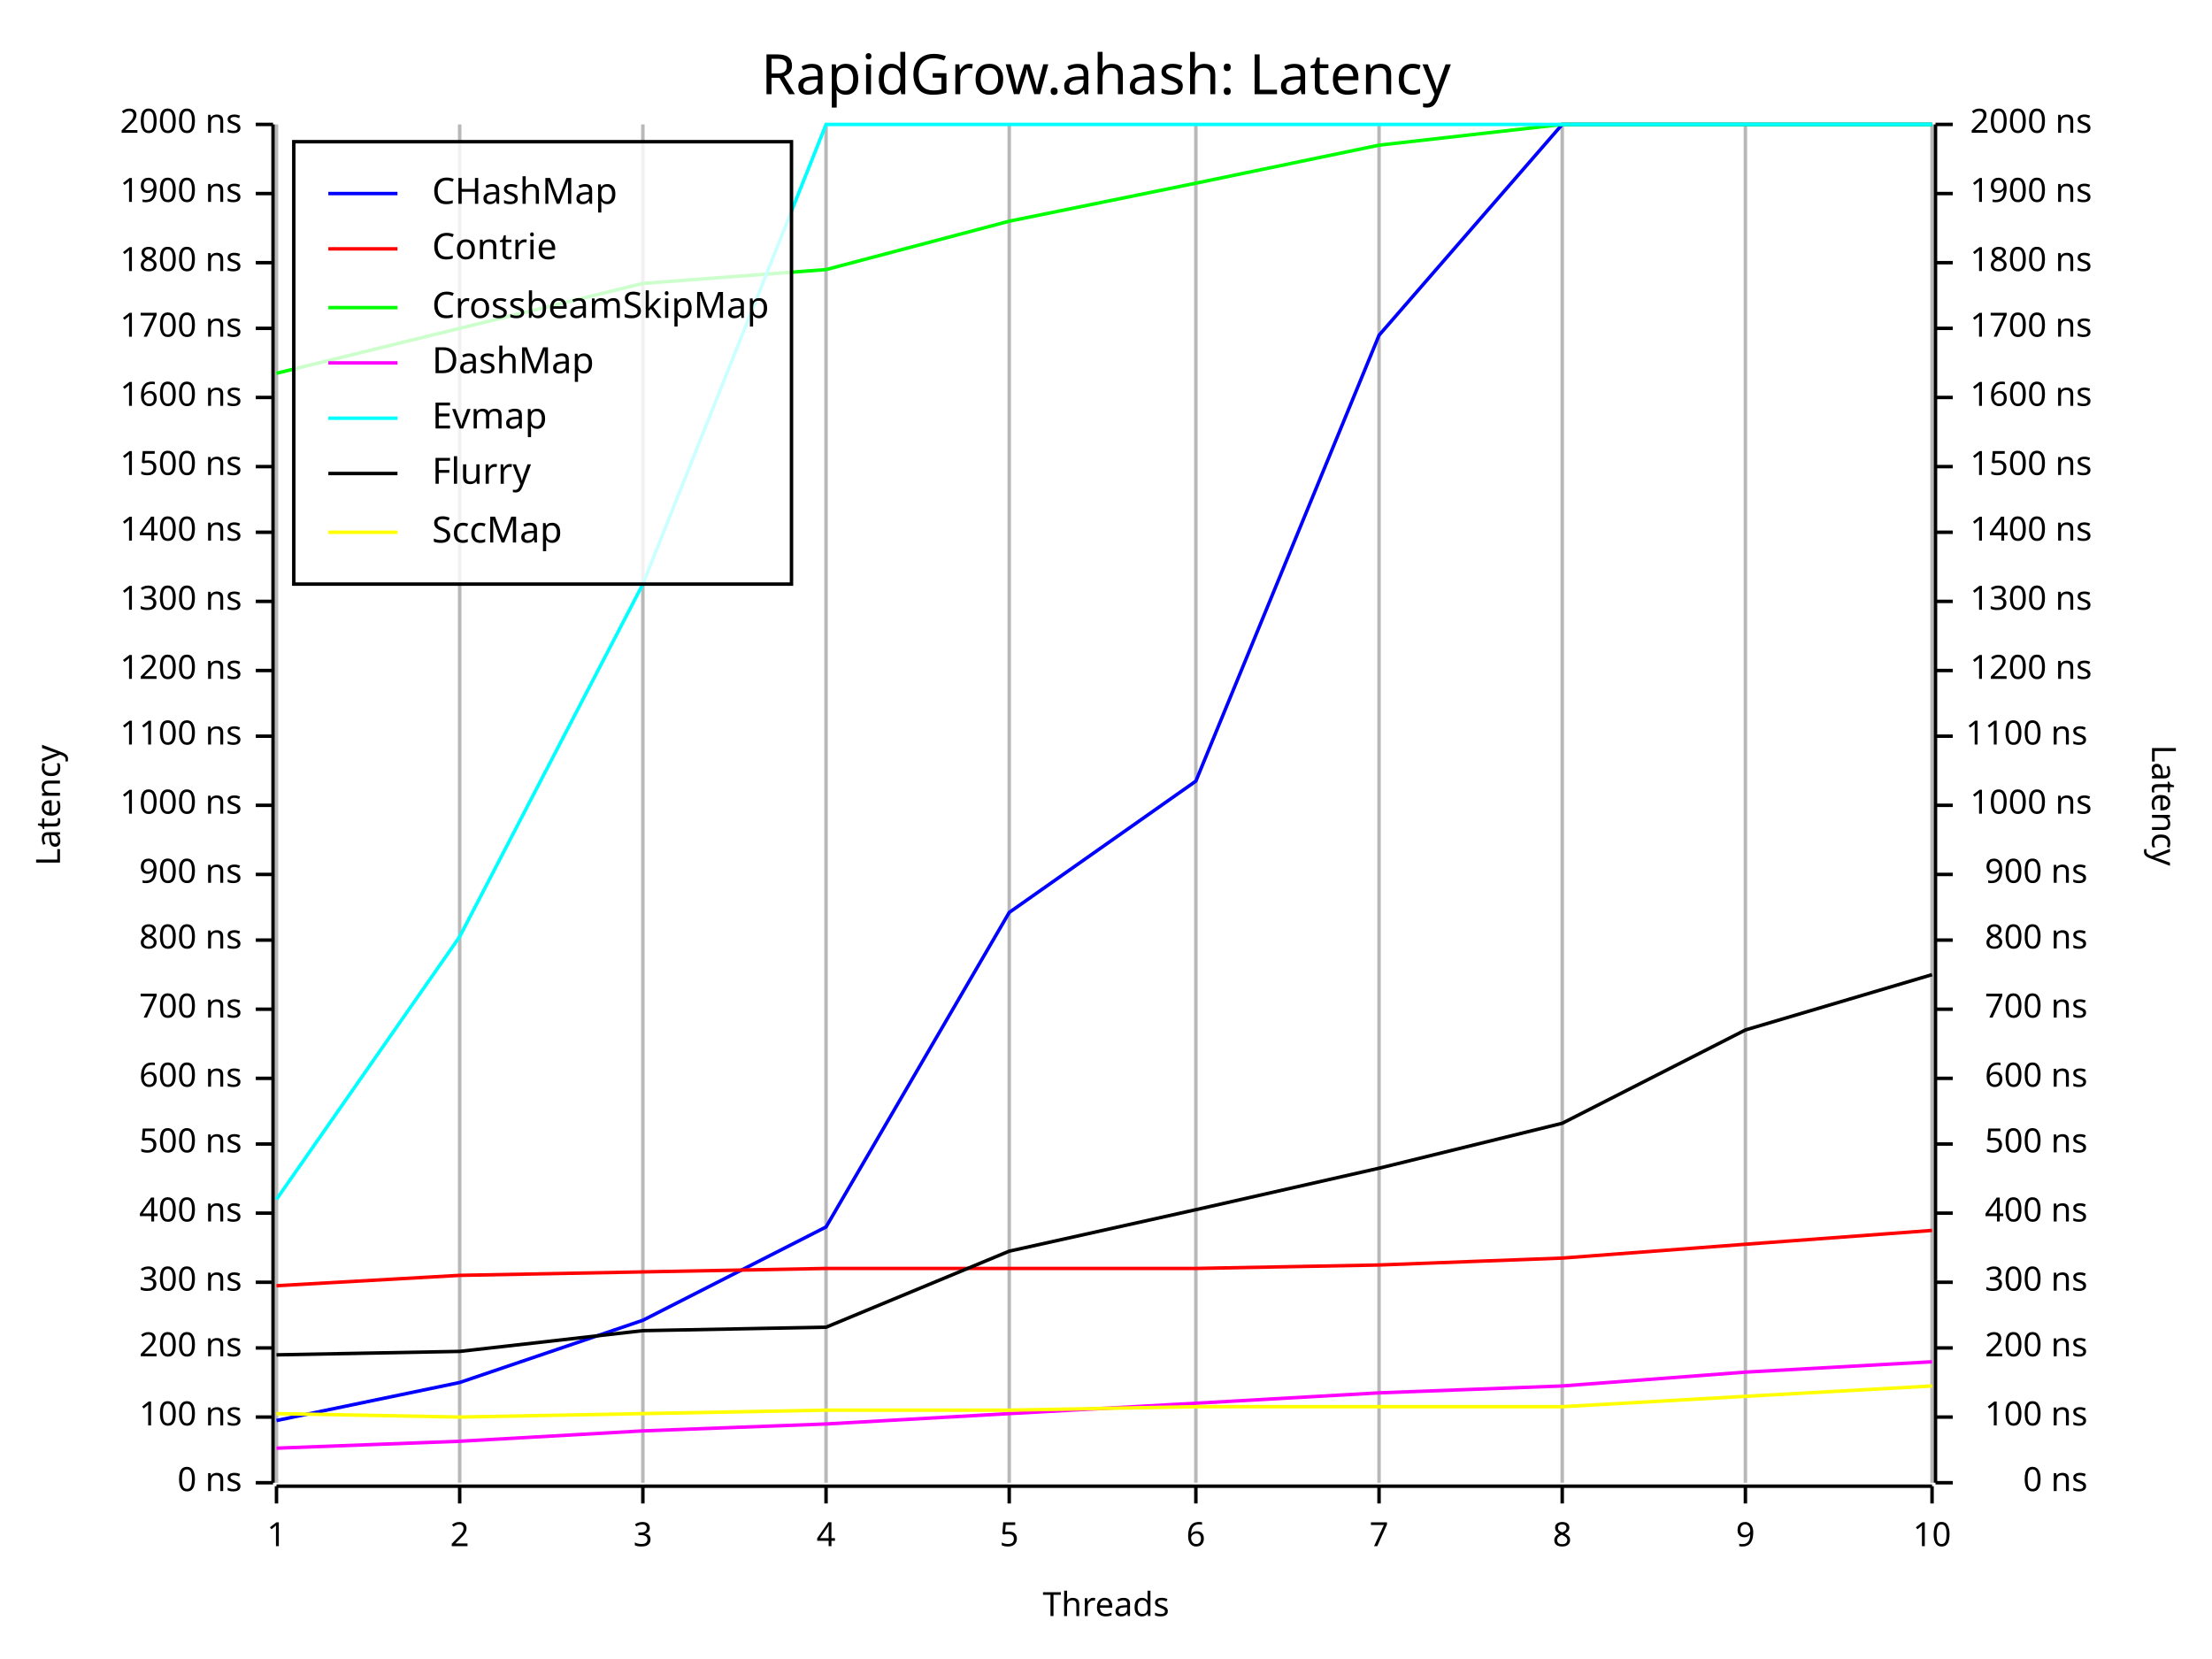
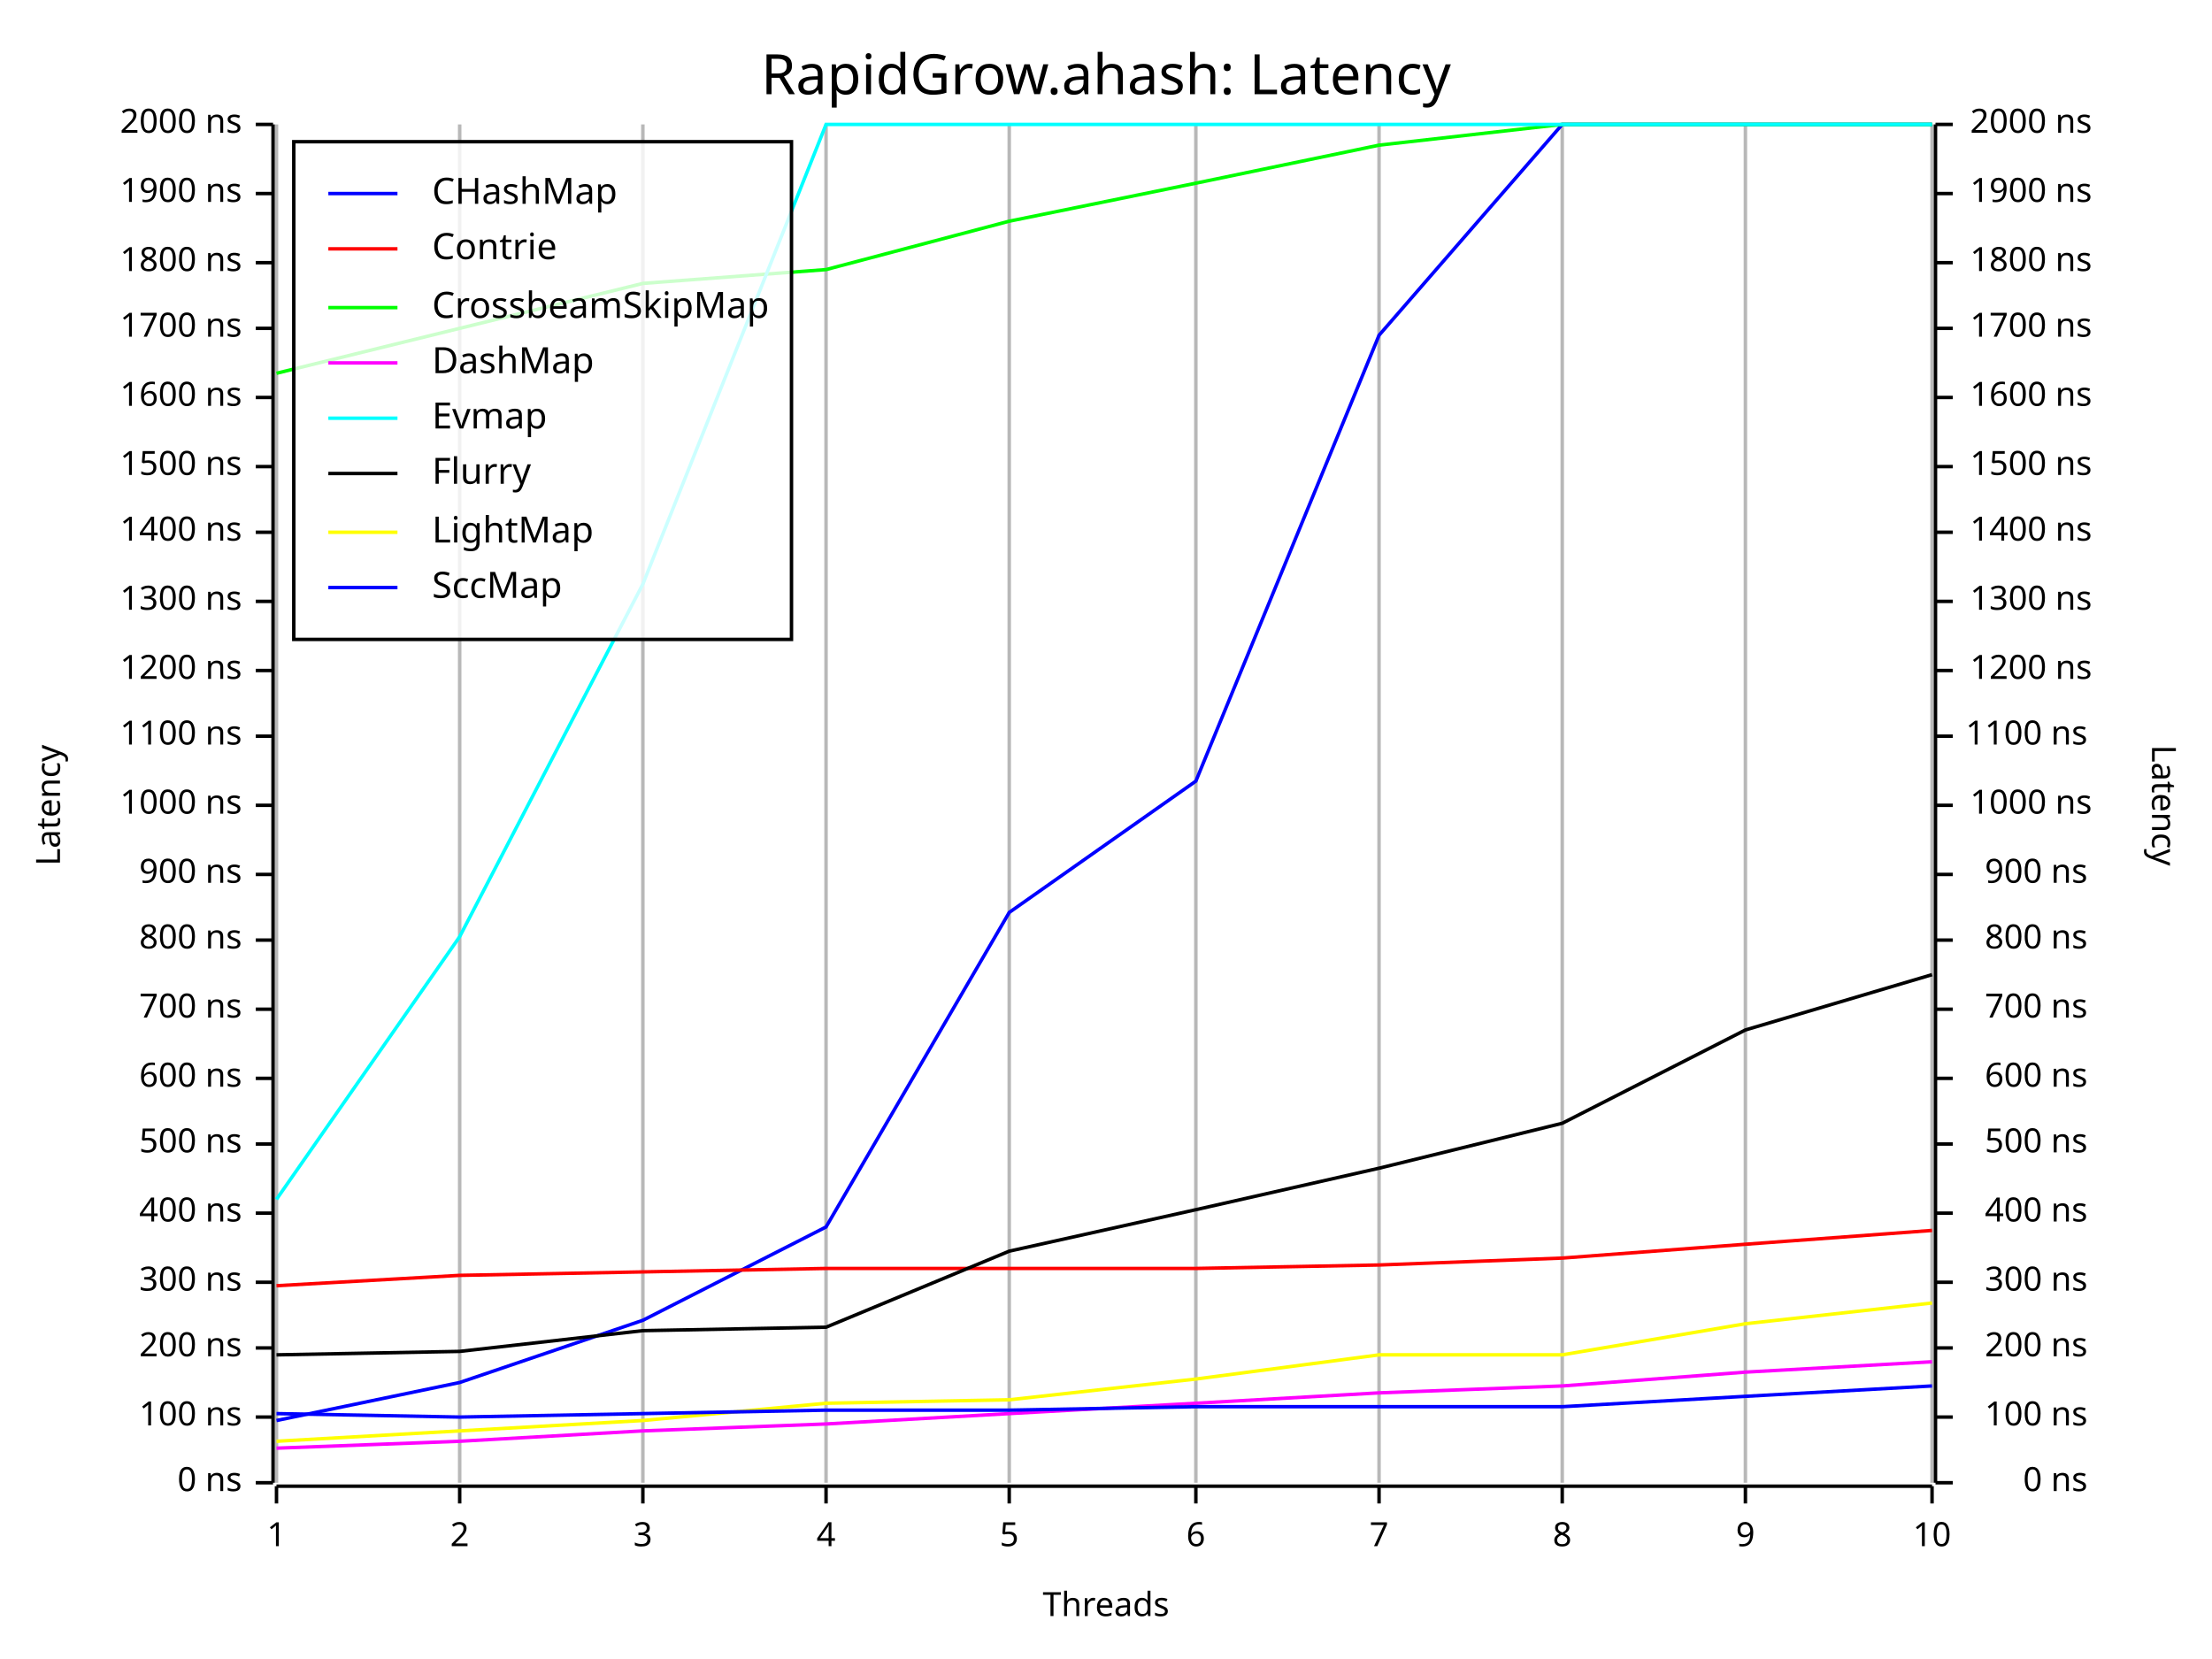
<svg xmlns="http://www.w3.org/2000/svg" width="640" height="480" viewBox="0 0 640 480">
  <rect x="0" y="0" width="640" height="480" opacity="1" fill="#FFFFFF" stroke="none" />
  <text x="320" y="15" dy="0.76em" text-anchor="middle" font-family="Fira Code" font-size="16.129" opacity="1" fill="#000000">
RapidGrow.ahash: Latency
</text>
  <line opacity="0.1" stroke="#000000" stroke-width="1" x1="80" y1="429" x2="80" y2="36" />
  <line opacity="0.1" stroke="#000000" stroke-width="1" x1="133" y1="429" x2="133" y2="36" />
  <line opacity="0.1" stroke="#000000" stroke-width="1" x1="186" y1="429" x2="186" y2="36" />
  <line opacity="0.1" stroke="#000000" stroke-width="1" x1="239" y1="429" x2="239" y2="36" />
  <line opacity="0.1" stroke="#000000" stroke-width="1" x1="292" y1="429" x2="292" y2="36" />
  <line opacity="0.1" stroke="#000000" stroke-width="1" x1="346" y1="429" x2="346" y2="36" />
  <line opacity="0.1" stroke="#000000" stroke-width="1" x1="399" y1="429" x2="399" y2="36" />
  <line opacity="0.1" stroke="#000000" stroke-width="1" x1="452" y1="429" x2="452" y2="36" />
  <line opacity="0.1" stroke="#000000" stroke-width="1" x1="505" y1="429" x2="505" y2="36" />
  <line opacity="0.1" stroke="#000000" stroke-width="1" x1="559" y1="429" x2="559" y2="36" />
  <text x="10" y="233" dy="0.76em" text-anchor="middle" font-family="sans-serif" font-size="9.677" opacity="1" fill="#000000" transform="rotate(270, 10, 233)">
Latency
</text>
  <text x="320" y="470" dy="-0.5ex" text-anchor="middle" font-family="sans-serif" font-size="9.677" opacity="1" fill="#000000">
Threads
</text>
  <text x="630" y="233" dy="0.76em" text-anchor="middle" font-family="sans-serif" font-size="9.677" opacity="1" fill="#000000" transform="rotate(90, 630, 233)">
Latency
</text>
  <line opacity="0.2" stroke="#000000" stroke-width="1" x1="80" y1="429" x2="80" y2="36" />
  <line opacity="0.2" stroke="#000000" stroke-width="1" x1="133" y1="429" x2="133" y2="36" />
  <line opacity="0.2" stroke="#000000" stroke-width="1" x1="186" y1="429" x2="186" y2="36" />
  <line opacity="0.2" stroke="#000000" stroke-width="1" x1="239" y1="429" x2="239" y2="36" />
  <line opacity="0.2" stroke="#000000" stroke-width="1" x1="292" y1="429" x2="292" y2="36" />
  <line opacity="0.2" stroke="#000000" stroke-width="1" x1="346" y1="429" x2="346" y2="36" />
  <line opacity="0.2" stroke="#000000" stroke-width="1" x1="399" y1="429" x2="399" y2="36" />
  <line opacity="0.2" stroke="#000000" stroke-width="1" x1="452" y1="429" x2="452" y2="36" />
  <line opacity="0.2" stroke="#000000" stroke-width="1" x1="505" y1="429" x2="505" y2="36" />
  <line opacity="0.2" stroke="#000000" stroke-width="1" x1="559" y1="429" x2="559" y2="36" />
  <polyline fill="none" opacity="1" stroke="#000000" stroke-width="1" points="79,36 79,429 " />
  <text x="70" y="429" dy="0.5ex" text-anchor="end" font-family="sans-serif" font-size="9.677" opacity="1" fill="#000000">
0 ns
</text>
  <polyline fill="none" opacity="1" stroke="#000000" stroke-width="1" points="74,429 79,429 " />
  <text x="70" y="410" dy="0.5ex" text-anchor="end" font-family="sans-serif" font-size="9.677" opacity="1" fill="#000000">
100 ns
</text>
  <polyline fill="none" opacity="1" stroke="#000000" stroke-width="1" points="74,410 79,410 " />
  <text x="70" y="390" dy="0.5ex" text-anchor="end" font-family="sans-serif" font-size="9.677" opacity="1" fill="#000000">
200 ns
</text>
  <polyline fill="none" opacity="1" stroke="#000000" stroke-width="1" points="74,390 79,390 " />
  <text x="70" y="371" dy="0.5ex" text-anchor="end" font-family="sans-serif" font-size="9.677" opacity="1" fill="#000000">
300 ns
</text>
  <polyline fill="none" opacity="1" stroke="#000000" stroke-width="1" points="74,371 79,371 " />
  <text x="70" y="351" dy="0.5ex" text-anchor="end" font-family="sans-serif" font-size="9.677" opacity="1" fill="#000000">
400 ns
</text>
  <polyline fill="none" opacity="1" stroke="#000000" stroke-width="1" points="74,351 79,351 " />
  <text x="70" y="331" dy="0.5ex" text-anchor="end" font-family="sans-serif" font-size="9.677" opacity="1" fill="#000000">
500 ns
</text>
  <polyline fill="none" opacity="1" stroke="#000000" stroke-width="1" points="74,331 79,331 " />
  <text x="70" y="312" dy="0.5ex" text-anchor="end" font-family="sans-serif" font-size="9.677" opacity="1" fill="#000000">
600 ns
</text>
  <polyline fill="none" opacity="1" stroke="#000000" stroke-width="1" points="74,312 79,312 " />
  <text x="70" y="292" dy="0.5ex" text-anchor="end" font-family="sans-serif" font-size="9.677" opacity="1" fill="#000000">
700 ns
</text>
  <polyline fill="none" opacity="1" stroke="#000000" stroke-width="1" points="74,292 79,292 " />
  <text x="70" y="272" dy="0.5ex" text-anchor="end" font-family="sans-serif" font-size="9.677" opacity="1" fill="#000000">
800 ns
</text>
  <polyline fill="none" opacity="1" stroke="#000000" stroke-width="1" points="74,272 79,272 " />
  <text x="70" y="253" dy="0.5ex" text-anchor="end" font-family="sans-serif" font-size="9.677" opacity="1" fill="#000000">
900 ns
</text>
  <polyline fill="none" opacity="1" stroke="#000000" stroke-width="1" points="74,253 79,253 " />
  <text x="70" y="233" dy="0.5ex" text-anchor="end" font-family="sans-serif" font-size="9.677" opacity="1" fill="#000000">
1000 ns
</text>
  <polyline fill="none" opacity="1" stroke="#000000" stroke-width="1" points="74,233 79,233 " />
  <text x="70" y="213" dy="0.5ex" text-anchor="end" font-family="sans-serif" font-size="9.677" opacity="1" fill="#000000">
1100 ns
</text>
  <polyline fill="none" opacity="1" stroke="#000000" stroke-width="1" points="74,213 79,213 " />
  <text x="70" y="194" dy="0.5ex" text-anchor="end" font-family="sans-serif" font-size="9.677" opacity="1" fill="#000000">
1200 ns
</text>
  <polyline fill="none" opacity="1" stroke="#000000" stroke-width="1" points="74,194 79,194 " />
  <text x="70" y="174" dy="0.5ex" text-anchor="end" font-family="sans-serif" font-size="9.677" opacity="1" fill="#000000">
1300 ns
</text>
  <polyline fill="none" opacity="1" stroke="#000000" stroke-width="1" points="74,174 79,174 " />
  <text x="70" y="154" dy="0.5ex" text-anchor="end" font-family="sans-serif" font-size="9.677" opacity="1" fill="#000000">
1400 ns
</text>
  <polyline fill="none" opacity="1" stroke="#000000" stroke-width="1" points="74,154 79,154 " />
  <text x="70" y="135" dy="0.5ex" text-anchor="end" font-family="sans-serif" font-size="9.677" opacity="1" fill="#000000">
1500 ns
</text>
  <polyline fill="none" opacity="1" stroke="#000000" stroke-width="1" points="74,135 79,135 " />
  <text x="70" y="115" dy="0.5ex" text-anchor="end" font-family="sans-serif" font-size="9.677" opacity="1" fill="#000000">
1600 ns
</text>
  <polyline fill="none" opacity="1" stroke="#000000" stroke-width="1" points="74,115 79,115 " />
  <text x="70" y="95" dy="0.5ex" text-anchor="end" font-family="sans-serif" font-size="9.677" opacity="1" fill="#000000">
1700 ns
</text>
  <polyline fill="none" opacity="1" stroke="#000000" stroke-width="1" points="74,95 79,95 " />
  <text x="70" y="76" dy="0.5ex" text-anchor="end" font-family="sans-serif" font-size="9.677" opacity="1" fill="#000000">
1800 ns
</text>
  <polyline fill="none" opacity="1" stroke="#000000" stroke-width="1" points="74,76 79,76 " />
  <text x="70" y="56" dy="0.5ex" text-anchor="end" font-family="sans-serif" font-size="9.677" opacity="1" fill="#000000">
1900 ns
</text>
  <polyline fill="none" opacity="1" stroke="#000000" stroke-width="1" points="74,56 79,56 " />
  <text x="70" y="36" dy="0.5ex" text-anchor="end" font-family="sans-serif" font-size="9.677" opacity="1" fill="#000000">
2000 ns
</text>
  <polyline fill="none" opacity="1" stroke="#000000" stroke-width="1" points="74,36 79,36 " />
  <polyline fill="none" opacity="1" stroke="#000000" stroke-width="1" points="80,430 559,430 " />
  <text x="80" y="440" dy="0.76em" text-anchor="middle" font-family="sans-serif" font-size="9.677" opacity="1" fill="#000000">
1
</text>
  <polyline fill="none" opacity="1" stroke="#000000" stroke-width="1" points="80,430 80,435 " />
  <text x="133" y="440" dy="0.76em" text-anchor="middle" font-family="sans-serif" font-size="9.677" opacity="1" fill="#000000">
2
</text>
  <polyline fill="none" opacity="1" stroke="#000000" stroke-width="1" points="133,430 133,435 " />
  <text x="186" y="440" dy="0.76em" text-anchor="middle" font-family="sans-serif" font-size="9.677" opacity="1" fill="#000000">
3
</text>
  <polyline fill="none" opacity="1" stroke="#000000" stroke-width="1" points="186,430 186,435 " />
  <text x="239" y="440" dy="0.76em" text-anchor="middle" font-family="sans-serif" font-size="9.677" opacity="1" fill="#000000">
4
</text>
  <polyline fill="none" opacity="1" stroke="#000000" stroke-width="1" points="239,430 239,435 " />
  <text x="292" y="440" dy="0.76em" text-anchor="middle" font-family="sans-serif" font-size="9.677" opacity="1" fill="#000000">
5
</text>
  <polyline fill="none" opacity="1" stroke="#000000" stroke-width="1" points="292,430 292,435 " />
  <text x="346" y="440" dy="0.76em" text-anchor="middle" font-family="sans-serif" font-size="9.677" opacity="1" fill="#000000">
6
</text>
  <polyline fill="none" opacity="1" stroke="#000000" stroke-width="1" points="346,430 346,435 " />
  <text x="399" y="440" dy="0.76em" text-anchor="middle" font-family="sans-serif" font-size="9.677" opacity="1" fill="#000000">
7
</text>
  <polyline fill="none" opacity="1" stroke="#000000" stroke-width="1" points="399,430 399,435 " />
  <text x="452" y="440" dy="0.76em" text-anchor="middle" font-family="sans-serif" font-size="9.677" opacity="1" fill="#000000">
8
</text>
  <polyline fill="none" opacity="1" stroke="#000000" stroke-width="1" points="452,430 452,435 " />
  <text x="505" y="440" dy="0.76em" text-anchor="middle" font-family="sans-serif" font-size="9.677" opacity="1" fill="#000000">
9
</text>
  <polyline fill="none" opacity="1" stroke="#000000" stroke-width="1" points="505,430 505,435 " />
  <text x="559" y="440" dy="0.76em" text-anchor="middle" font-family="sans-serif" font-size="9.677" opacity="1" fill="#000000">
10
</text>
  <polyline fill="none" opacity="1" stroke="#000000" stroke-width="1" points="559,430 559,435 " />
  <polyline fill="none" opacity="1" stroke="#000000" stroke-width="1" points="560,36 560,429 " />
  <text x="604" y="429" dy="0.5ex" text-anchor="end" font-family="sans-serif" font-size="9.677" opacity="1" fill="#000000">
0 ns
</text>
  <polyline fill="none" opacity="1" stroke="#000000" stroke-width="1" points="560,429 565,429 " />
  <text x="604" y="410" dy="0.5ex" text-anchor="end" font-family="sans-serif" font-size="9.677" opacity="1" fill="#000000">
100 ns
</text>
  <polyline fill="none" opacity="1" stroke="#000000" stroke-width="1" points="560,410 565,410 " />
  <text x="604" y="390" dy="0.5ex" text-anchor="end" font-family="sans-serif" font-size="9.677" opacity="1" fill="#000000">
200 ns
</text>
  <polyline fill="none" opacity="1" stroke="#000000" stroke-width="1" points="560,390 565,390 " />
  <text x="604" y="371" dy="0.5ex" text-anchor="end" font-family="sans-serif" font-size="9.677" opacity="1" fill="#000000">
300 ns
</text>
  <polyline fill="none" opacity="1" stroke="#000000" stroke-width="1" points="560,371 565,371 " />
  <text x="604" y="351" dy="0.5ex" text-anchor="end" font-family="sans-serif" font-size="9.677" opacity="1" fill="#000000">
400 ns
</text>
  <polyline fill="none" opacity="1" stroke="#000000" stroke-width="1" points="560,351 565,351 " />
  <text x="604" y="331" dy="0.5ex" text-anchor="end" font-family="sans-serif" font-size="9.677" opacity="1" fill="#000000">
500 ns
</text>
  <polyline fill="none" opacity="1" stroke="#000000" stroke-width="1" points="560,331 565,331 " />
  <text x="604" y="312" dy="0.5ex" text-anchor="end" font-family="sans-serif" font-size="9.677" opacity="1" fill="#000000">
600 ns
</text>
  <polyline fill="none" opacity="1" stroke="#000000" stroke-width="1" points="560,312 565,312 " />
  <text x="604" y="292" dy="0.5ex" text-anchor="end" font-family="sans-serif" font-size="9.677" opacity="1" fill="#000000">
700 ns
</text>
  <polyline fill="none" opacity="1" stroke="#000000" stroke-width="1" points="560,292 565,292 " />
  <text x="604" y="272" dy="0.5ex" text-anchor="end" font-family="sans-serif" font-size="9.677" opacity="1" fill="#000000">
800 ns
</text>
  <polyline fill="none" opacity="1" stroke="#000000" stroke-width="1" points="560,272 565,272 " />
  <text x="604" y="253" dy="0.5ex" text-anchor="end" font-family="sans-serif" font-size="9.677" opacity="1" fill="#000000">
900 ns
</text>
  <polyline fill="none" opacity="1" stroke="#000000" stroke-width="1" points="560,253 565,253 " />
  <text x="570" y="233" dy="0.5ex" text-anchor="start" font-family="sans-serif" font-size="9.677" opacity="1" fill="#000000">
1000 ns
</text>
  <polyline fill="none" opacity="1" stroke="#000000" stroke-width="1" points="560,233 565,233 " />
  <text x="604" y="213" dy="0.5ex" text-anchor="end" font-family="sans-serif" font-size="9.677" opacity="1" fill="#000000">
1100 ns
</text>
  <polyline fill="none" opacity="1" stroke="#000000" stroke-width="1" points="560,213 565,213 " />
  <text x="570" y="194" dy="0.5ex" text-anchor="start" font-family="sans-serif" font-size="9.677" opacity="1" fill="#000000">
1200 ns
</text>
  <polyline fill="none" opacity="1" stroke="#000000" stroke-width="1" points="560,194 565,194 " />
  <text x="570" y="174" dy="0.5ex" text-anchor="start" font-family="sans-serif" font-size="9.677" opacity="1" fill="#000000">
1300 ns
</text>
  <polyline fill="none" opacity="1" stroke="#000000" stroke-width="1" points="560,174 565,174 " />
  <text x="570" y="154" dy="0.5ex" text-anchor="start" font-family="sans-serif" font-size="9.677" opacity="1" fill="#000000">
1400 ns
</text>
  <polyline fill="none" opacity="1" stroke="#000000" stroke-width="1" points="560,154 565,154 " />
  <text x="570" y="135" dy="0.5ex" text-anchor="start" font-family="sans-serif" font-size="9.677" opacity="1" fill="#000000">
1500 ns
</text>
  <polyline fill="none" opacity="1" stroke="#000000" stroke-width="1" points="560,135 565,135 " />
  <text x="570" y="115" dy="0.5ex" text-anchor="start" font-family="sans-serif" font-size="9.677" opacity="1" fill="#000000">
1600 ns
</text>
  <polyline fill="none" opacity="1" stroke="#000000" stroke-width="1" points="560,115 565,115 " />
  <text x="570" y="95" dy="0.5ex" text-anchor="start" font-family="sans-serif" font-size="9.677" opacity="1" fill="#000000">
1700 ns
</text>
  <polyline fill="none" opacity="1" stroke="#000000" stroke-width="1" points="560,95 565,95 " />
  <text x="570" y="76" dy="0.5ex" text-anchor="start" font-family="sans-serif" font-size="9.677" opacity="1" fill="#000000">
1800 ns
</text>
  <polyline fill="none" opacity="1" stroke="#000000" stroke-width="1" points="560,76 565,76 " />
  <text x="570" y="56" dy="0.5ex" text-anchor="start" font-family="sans-serif" font-size="9.677" opacity="1" fill="#000000">
1900 ns
</text>
  <polyline fill="none" opacity="1" stroke="#000000" stroke-width="1" points="560,56 565,56 " />
  <text x="570" y="36" dy="0.5ex" text-anchor="start" font-family="sans-serif" font-size="9.677" opacity="1" fill="#000000">
2000 ns
</text>
  <polyline fill="none" opacity="1" stroke="#000000" stroke-width="1" points="560,36 565,36 " />
  <polyline fill="none" opacity="1" stroke="#0000FF" stroke-width="1" points="80,411 133,400 186,382 239,355 292,264 346,226 399,97 452,36 505,36 559,36 " />
  <polyline fill="none" opacity="1" stroke="#FF0000" stroke-width="1" points="80,372 133,369 186,368 239,367 292,367 346,367 399,366 452,364 505,360 559,356 " />
  <polyline fill="none" opacity="1" stroke="#00FF00" stroke-width="1" points="80,108 133,95 186,82 239,78 292,64 346,53 399,42 452,36 505,36 559,36 " />
  <polyline fill="none" opacity="1" stroke="#FF00FF" stroke-width="1" points="80,419 133,417 186,414 239,412 292,409 346,406 399,403 452,401 505,397 559,394 " />
  <polyline fill="none" opacity="1" stroke="#00FFFF" stroke-width="1" points="80,347 133,271 186,169 239,36 292,36 346,36 399,36 452,36 505,36 559,36 " />
  <polyline fill="none" opacity="1" stroke="#000000" stroke-width="1" points="80,392 133,391 186,385 239,384 292,362 346,350 399,338 452,325 505,298 559,282 " />
-   <polyline fill="none" opacity="1" stroke="#FFFF00" stroke-width="1" points="80,409 133,410 186,409 239,408 292,408 346,407 399,407 452,407 505,404 559,401 " />
-   <rect x="85" y="41" width="144" height="128" opacity="0.8" fill="#FFFFFF" stroke="none" />
-   <rect x="85" y="41" width="144" height="128" opacity="1" fill="none" stroke="#000000" />
+   <polyline fill="none" opacity="1" stroke="#FFFF00" stroke-width="1" points="80,417 133,414 186,411 239,406 292,405 346,399 399,392 452,392 505,383 559,377 " />
+   <polyline fill="none" opacity="1" stroke="#0000FF" stroke-width="1" points="80,409 133,410 186,409 239,408 292,408 346,407 399,407 452,407 505,404 559,401 " />
+   <rect x="85" y="41" width="144" height="144" opacity="0.8" fill="#FFFFFF" stroke="none" />
+   <rect x="85" y="41" width="144" height="144" opacity="1" fill="none" stroke="#000000" />
  <text x="125" y="51" dy="0.76em" text-anchor="start" font-family="Fira Code" font-size="10.484" opacity="1" fill="#000000">
CHashMap
</text>
  <text x="125" y="67" dy="0.76em" text-anchor="start" font-family="Fira Code" font-size="10.484" opacity="1" fill="#000000">
Contrie
</text>
  <text x="125" y="84" dy="0.76em" text-anchor="start" font-family="Fira Code" font-size="10.484" opacity="1" fill="#000000">
CrossbeamSkipMap
</text>
  <text x="125" y="100" dy="0.76em" text-anchor="start" font-family="Fira Code" font-size="10.484" opacity="1" fill="#000000">
DashMap
</text>
  <text x="125" y="116" dy="0.76em" text-anchor="start" font-family="Fira Code" font-size="10.484" opacity="1" fill="#000000">
Evmap
</text>
  <text x="125" y="132" dy="0.76em" text-anchor="start" font-family="Fira Code" font-size="10.484" opacity="1" fill="#000000">
Flurry
</text>
  <text x="125" y="149" dy="0.76em" text-anchor="start" font-family="Fira Code" font-size="10.484" opacity="1" fill="#000000">
+ LightMap
+ </text>
+   <text x="125" y="165" dy="0.76em" text-anchor="start" font-family="Fira Code" font-size="10.484" opacity="1" fill="#000000">
SccMap
</text>
  <polyline fill="none" opacity="1" stroke="#0000FF" stroke-width="1" points="95,56 115,56 " />
  <polyline fill="none" opacity="1" stroke="#FF0000" stroke-width="1" points="95,72 115,72 " />
  <polyline fill="none" opacity="1" stroke="#00FF00" stroke-width="1" points="95,89 115,89 " />
  <polyline fill="none" opacity="1" stroke="#FF00FF" stroke-width="1" points="95,105 115,105 " />
  <polyline fill="none" opacity="1" stroke="#00FFFF" stroke-width="1" points="95,121 115,121 " />
  <polyline fill="none" opacity="1" stroke="#000000" stroke-width="1" points="95,137 115,137 " />
  <polyline fill="none" opacity="1" stroke="#FFFF00" stroke-width="1" points="95,154 115,154 " />
+   <polyline fill="none" opacity="1" stroke="#0000FF" stroke-width="1" points="95,170 115,170 " />
</svg>
